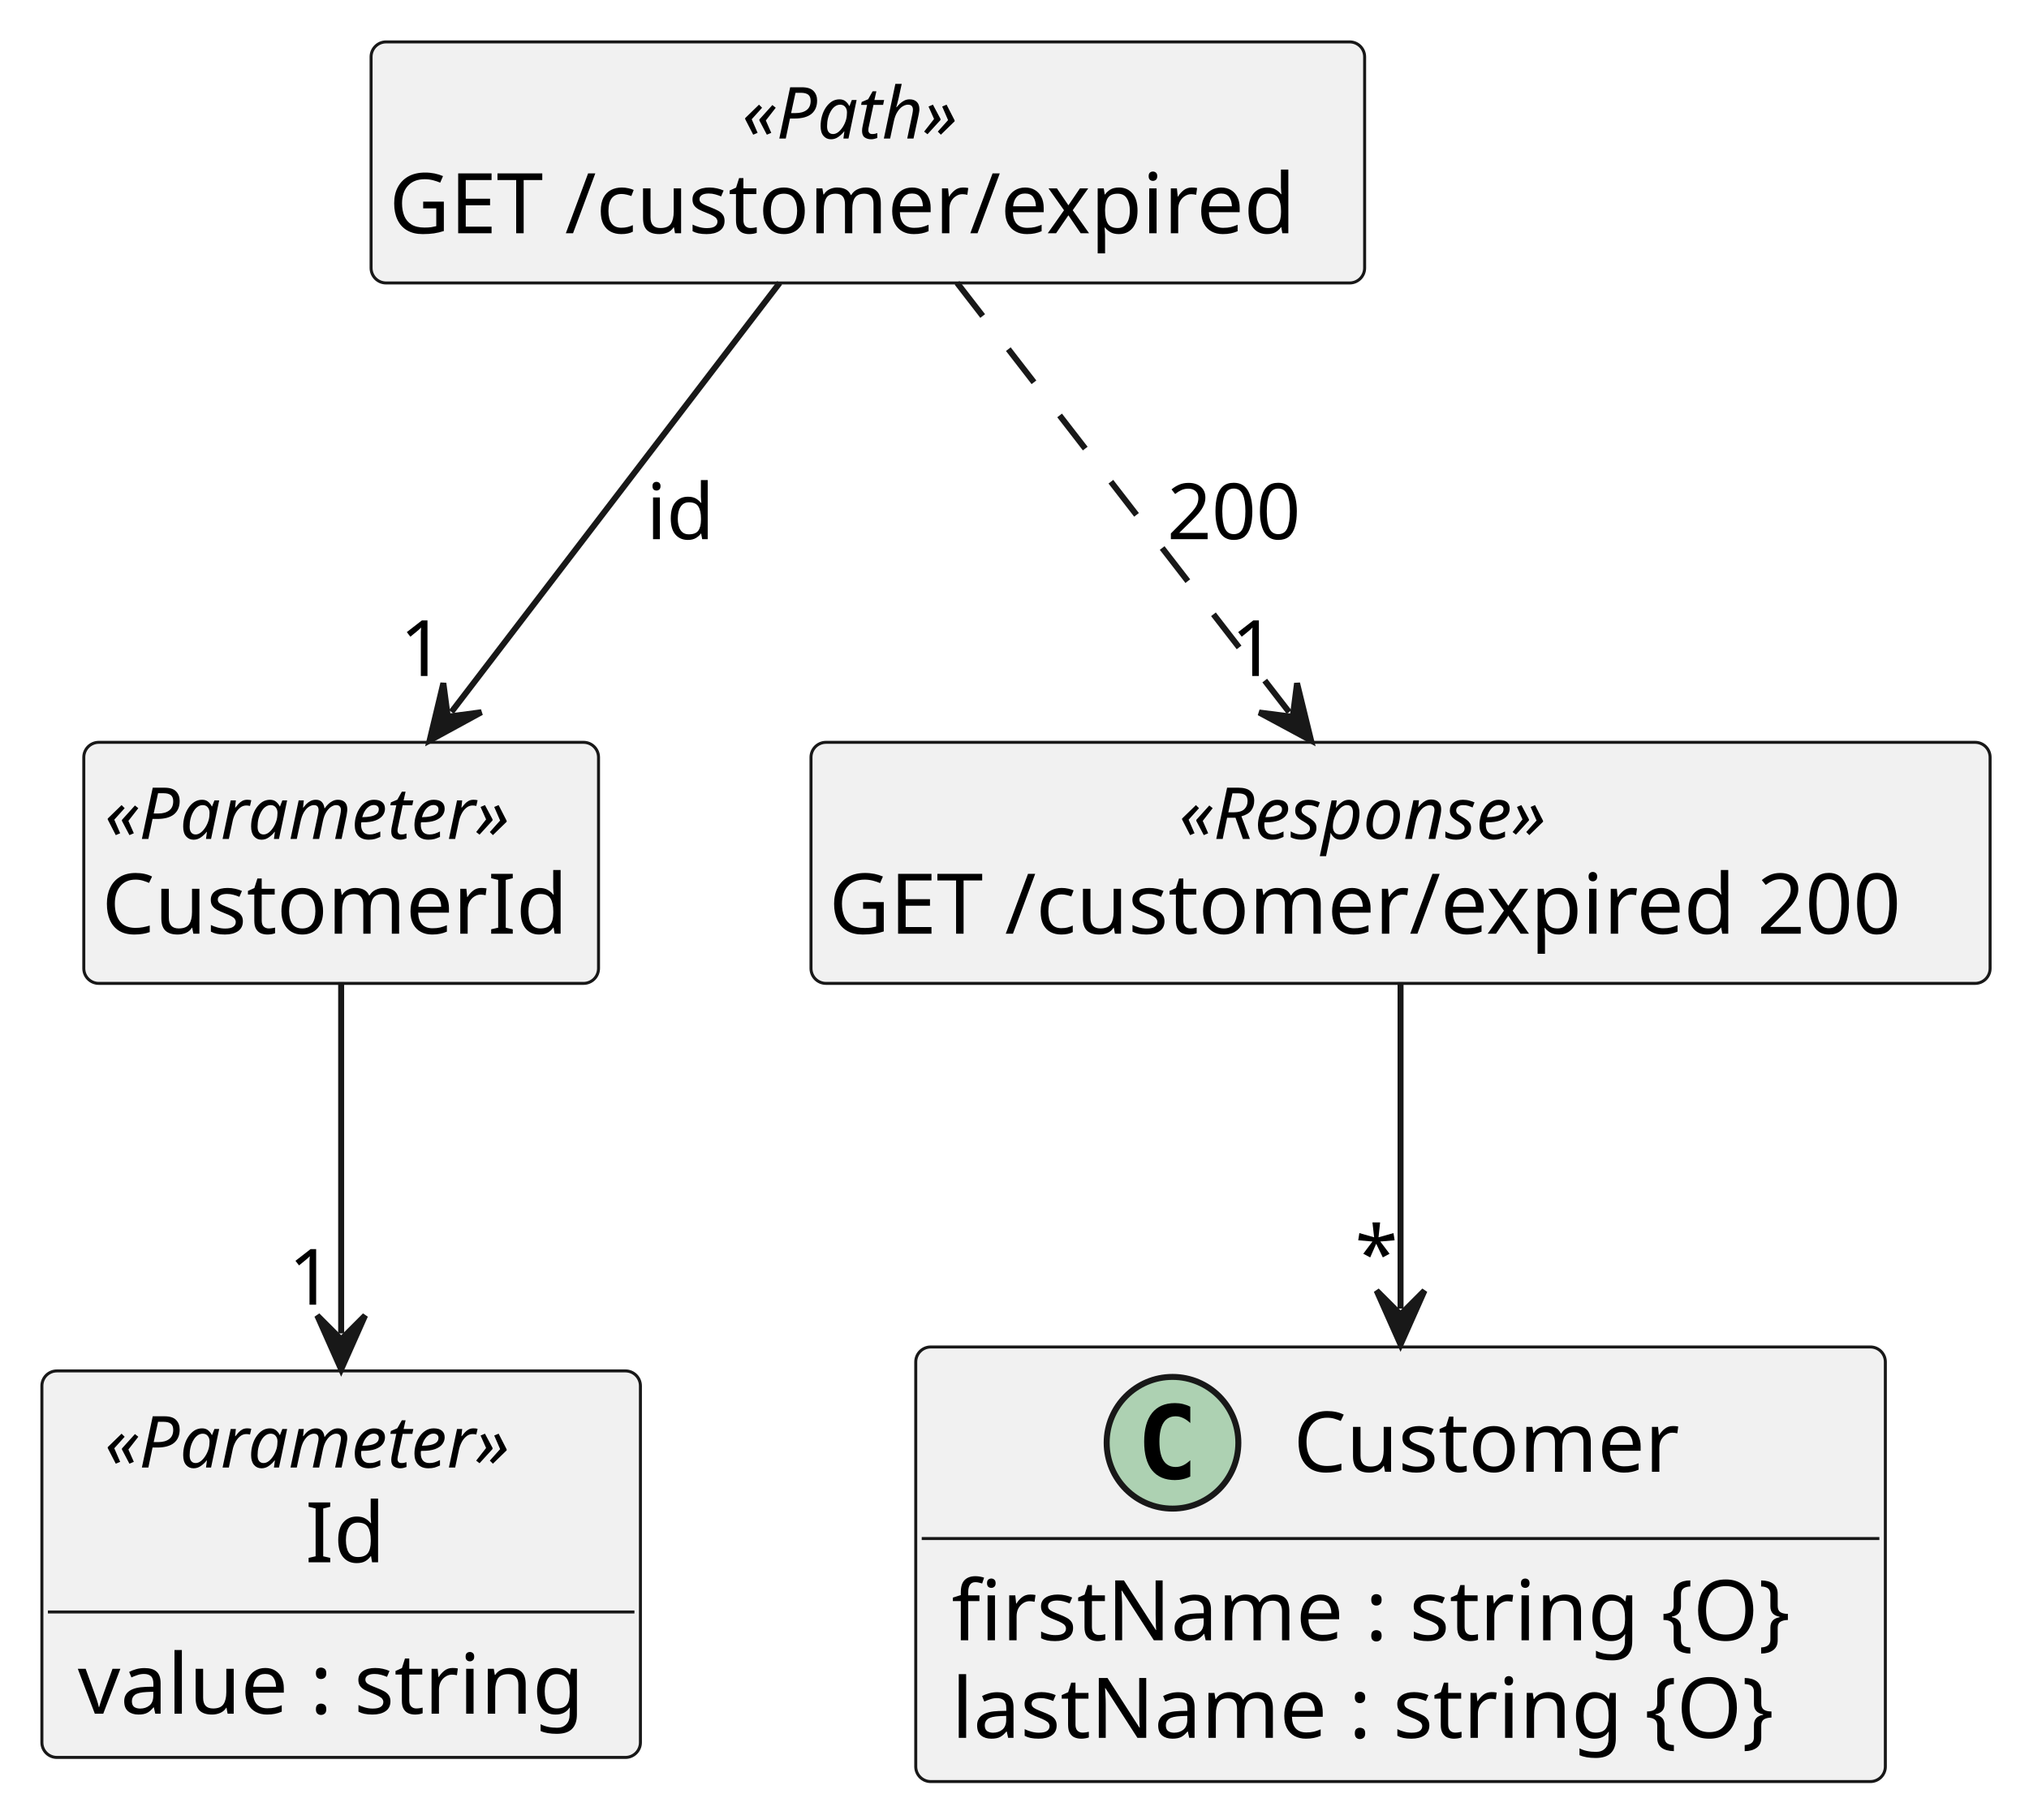
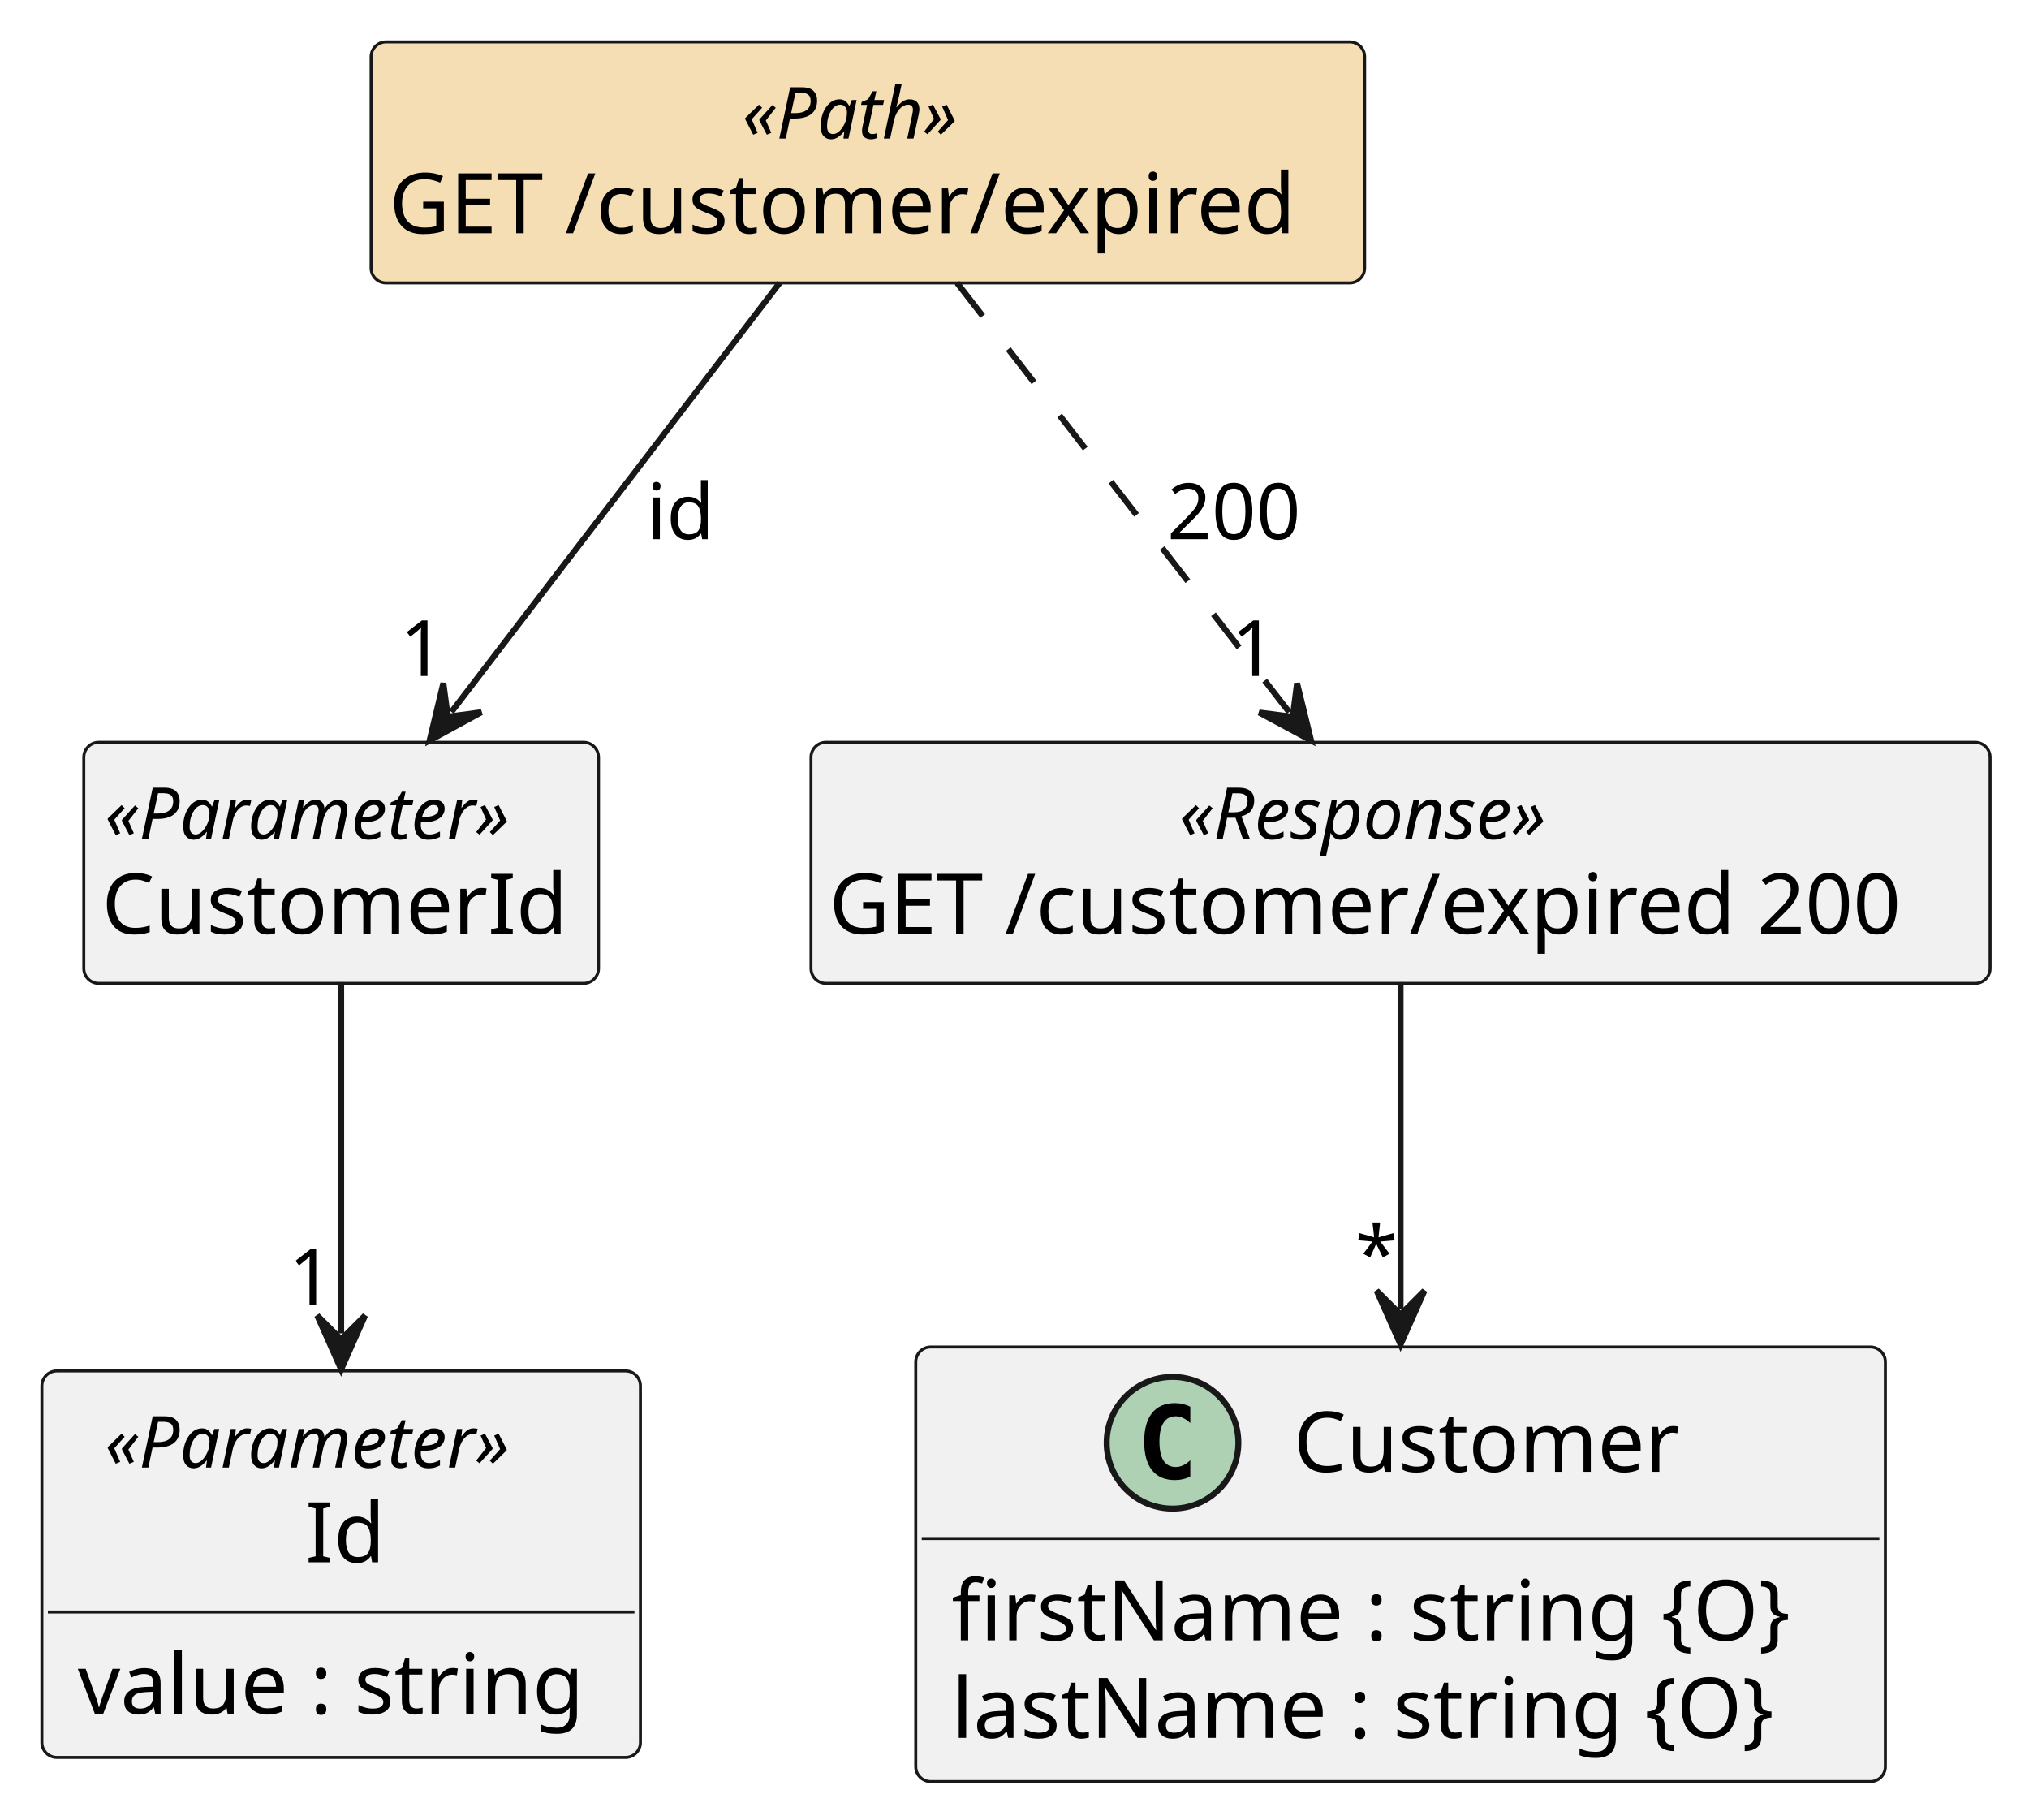
<svg xmlns="http://www.w3.org/2000/svg" contentStyleType="text/css" height="304px" preserveAspectRatio="none" style="width:339px;height:304px;background:#FFFFFF;" version="1.1" viewBox="0 0 339 304" width="339px" zoomAndPan="magnify">
  <defs />
  <g>
    <g id="elem_Customer">
-       <rect codeLine="8" fill="#F1F1F1" height="72.594" id="Customer" rx="2.5" ry="2.5" style="stroke:#181818;stroke-width:0.5;" width="162" x="153" y="225" />
+       <rect codeLine="11" fill="#F1F1F1" height="72.594" id="Customer" rx="2.5" ry="2.5" style="stroke:#181818;stroke-width:0.5;" width="162" x="153" y="225" />
      <ellipse cx="195.9" cy="241" fill="#ADD1B2" rx="11" ry="11" style="stroke:#181818;stroke-width:1.0;" />
      <path d="M198.869,246.641 Q198.291,246.938 197.65,247.078 Q197.009,247.234 196.306,247.234 Q193.806,247.234 192.478,245.594 Q191.166,243.938 191.166,240.812 Q191.166,237.688 192.478,236.031 Q193.806,234.375 196.306,234.375 Q197.009,234.375 197.65,234.531 Q198.306,234.688 198.869,234.984 L198.869,237.703 Q198.244,237.125 197.65,236.859 Q197.056,236.578 196.431,236.578 Q195.088,236.578 194.4,237.656 Q193.713,238.719 193.713,240.812 Q193.713,242.906 194.4,243.984 Q195.088,245.047 196.431,245.047 Q197.056,245.047 197.65,244.781 Q198.244,244.5 198.869,243.922 L198.869,246.641 Z " fill="#000000" />
      <text fill="#000000" font-family="sans-serif" font-size="14" lengthAdjust="spacing" textLength="68" x="216.1" y="245.847">Customer</text>
      <line style="stroke:#181818;stroke-width:0.5;" x1="154" x2="314" y1="257" y2="257" />
      <text fill="#000000" font-family="sans-serif" font-size="14" lengthAdjust="spacing" textLength="150" x="159" y="273.995">firstName : string {O}</text>
      <text fill="#000000" font-family="sans-serif" font-size="14" lengthAdjust="spacing" textLength="149" x="159" y="290.292">lastName : string {O}</text>
    </g>
    <g id="elem_CustomerId">
-       <rect codeLine="13" fill="#F1F1F1" height="40.266" id="CustomerId" rx="2.5" ry="2.5" style="stroke:#181818;stroke-width:0.5;" width="86" x="14" y="124" />
+       <rect codeLine="16" fill="#F1F1F1" height="40.266" id="CustomerId" rx="2.5" ry="2.5" style="stroke:#181818;stroke-width:0.5;" width="86" x="14" y="124" />
      <text fill="#000000" font-family="sans-serif" font-size="12" font-style="italic" lengthAdjust="spacing" textLength="79" x="17.5" y="140.139">«Parameter»</text>
      <text fill="#000000" font-family="sans-serif" font-size="14" lengthAdjust="spacing" textLength="80" x="17" y="155.964">CustomerId</text>
    </g>
    <g id="elem_Id">
-       <rect codeLine="16" fill="#F1F1F1" height="64.562" id="Id" rx="2.5" ry="2.5" style="stroke:#181818;stroke-width:0.5;" width="100" x="7" y="229" />
+       <rect codeLine="19" fill="#F1F1F1" height="64.562" id="Id" rx="2.5" ry="2.5" style="stroke:#181818;stroke-width:0.5;" width="100" x="7" y="229" />
      <text fill="#000000" font-family="sans-serif" font-size="12" font-style="italic" lengthAdjust="spacing" textLength="79" x="17.5" y="245.139">«Parameter»</text>
      <text fill="#000000" font-family="sans-serif" font-size="14" lengthAdjust="spacing" textLength="12" x="51" y="260.964">Id</text>
      <line style="stroke:#181818;stroke-width:0.5;" x1="8" x2="106" y1="269.266" y2="269.266" />
      <text fill="#000000" font-family="sans-serif" font-size="14" lengthAdjust="spacing" textLength="88" x="13" y="286.261">value : string</text>
    </g>
    <g id="elem_GET /customer/expired">
-       <rect codeLine="20" fill="#F1F1F1" height="40.266" id="GET /customer/expired" rx="2.5" ry="2.5" style="stroke:#181818;stroke-width:0.5;" width="166" x="62" y="7" />
+       <rect codeLine="23" fill="#F5DEB3" height="40.266" id="GET /customer/expired" rx="2.5" ry="2.5" style="stroke:#181818;stroke-width:0.5;" width="166" x="62" y="7" />
      <text fill="#000000" font-family="sans-serif" font-size="12" font-style="italic" lengthAdjust="spacing" textLength="42" x="124" y="23.139">«Path»</text>
      <text fill="#000000" font-family="sans-serif" font-size="14" lengthAdjust="spacing" textLength="160" x="65" y="38.964">GET /customer/expired</text>
    </g>
    <g id="elem_GET /customer/expired 200">
-       <rect codeLine="23" fill="#F1F1F1" height="40.266" id="GET /customer/expired 200" rx="2.5" ry="2.5" style="stroke:#181818;stroke-width:0.5;" width="197" x="135.5" y="124" />
+       <rect codeLine="26" fill="#F1F1F1" height="40.266" id="GET /customer/expired 200" rx="2.5" ry="2.5" style="stroke:#181818;stroke-width:0.5;" width="197" x="135.5" y="124" />
      <text fill="#000000" font-family="sans-serif" font-size="12" font-style="italic" lengthAdjust="spacing" textLength="74" x="197" y="140.139">«Response»</text>
      <text fill="#000000" font-family="sans-serif" font-size="14" lengthAdjust="spacing" textLength="191" x="138.5" y="155.964">GET /customer/expired 200</text>
    </g>
    <g id="link_CustomerId_Id">
-       <path codeLine="26" d="M57,164.07 C57,181.63 57,202.01 57,222.74 " fill="none" id="CustomerId-to-Id" style="stroke:#181818;stroke-width:1.0;" />
+       <path codeLine="29" d="M57,164.07 C57,181.63 57,202.01 57,222.74 " fill="none" id="CustomerId-to-Id" style="stroke:#181818;stroke-width:1.0;" />
      <polygon fill="#181818" points="57,228.74,61,219.74,57,223.74,53,219.74,57,228.74" style="stroke:#181818;stroke-width:1.0;" />
      <text fill="#000000" font-family="sans-serif" font-size="13" lengthAdjust="spacing" textLength="8" x="48.212" y="217.937">1</text>
    </g>
    <g id="link_GET /customer/expired_CustomerId">
-       <path codeLine="28" d="M130.27,47.25 C114.03,68.48 91.686,97.675 75.426,118.925 " fill="none" id="GET /customer/expired-to-CustomerId" style="stroke:#181818;stroke-width:1.0;" />
+       <path codeLine="31" d="M130.27,47.25 C114.03,68.48 91.686,97.675 75.426,118.925 " fill="none" id="GET /customer/expired-to-CustomerId" style="stroke:#181818;stroke-width:1.0;" />
      <polygon fill="#181818" points="71.78,123.69,80.426,118.973,74.818,119.719,74.073,114.112,71.78,123.69" style="stroke:#181818;stroke-width:1.0;" />
      <text fill="#000000" font-family="sans-serif" font-size="13" lengthAdjust="spacing" textLength="11" x="108" y="90.067">id</text>
      <text fill="#000000" font-family="sans-serif" font-size="13" lengthAdjust="spacing" textLength="8" x="66.812" y="112.917">1</text>
    </g>
    <g id="link_GET /customer/expired 200_Customer">
-       <path codeLine="30" d="M234,164.07 C234,180.48 234,198.58 234,218.59 " fill="none" id="GET /customer/expired 200-to-Customer" style="stroke:#181818;stroke-width:1.0;" />
+       <path codeLine="33" d="M234,164.07 C234,180.48 234,198.58 234,218.59 " fill="none" id="GET /customer/expired 200-to-Customer" style="stroke:#181818;stroke-width:1.0;" />
      <polygon fill="#181818" points="234,224.59,238,215.59,234,219.59,230,215.59,234,224.59" style="stroke:#181818;stroke-width:1.0;" />
      <text fill="#000000" font-family="sans-serif" font-size="13" lengthAdjust="spacing" textLength="7" x="226.398" y="214.07">*</text>
    </g>
    <g id="link_GET /customer/expired_GET /customer/expired 200">
-       <path codeLine="32" d="M159.9,47.25 C176.33,68.48 198.939,97.694 215.379,118.944 " fill="none" id="GET /customer/expired-to-GET /customer/expired 200" style="stroke:#181818;stroke-width:1.0;stroke-dasharray:7.0,7.0;" />
+       <path codeLine="35" d="M159.9,47.25 C176.33,68.48 198.939,97.694 215.379,118.944 " fill="none" id="GET /customer/expired-to-GET /customer/expired 200" style="stroke:#181818;stroke-width:1.0;stroke-dasharray:7.0,7.0;" />
      <polygon fill="#181818" points="219.05,123.69,216.707,114.124,215.99,119.735,210.379,119.019,219.05,123.69" style="stroke:#181818;stroke-width:1.0;" />
      <text fill="#000000" font-family="sans-serif" font-size="13" lengthAdjust="spacing" textLength="24" x="195" y="90.067">200</text>
      <text fill="#000000" font-family="sans-serif" font-size="13" lengthAdjust="spacing" textLength="8" x="205.72" y="112.917">1</text>
    </g>
  </g>
</svg>
